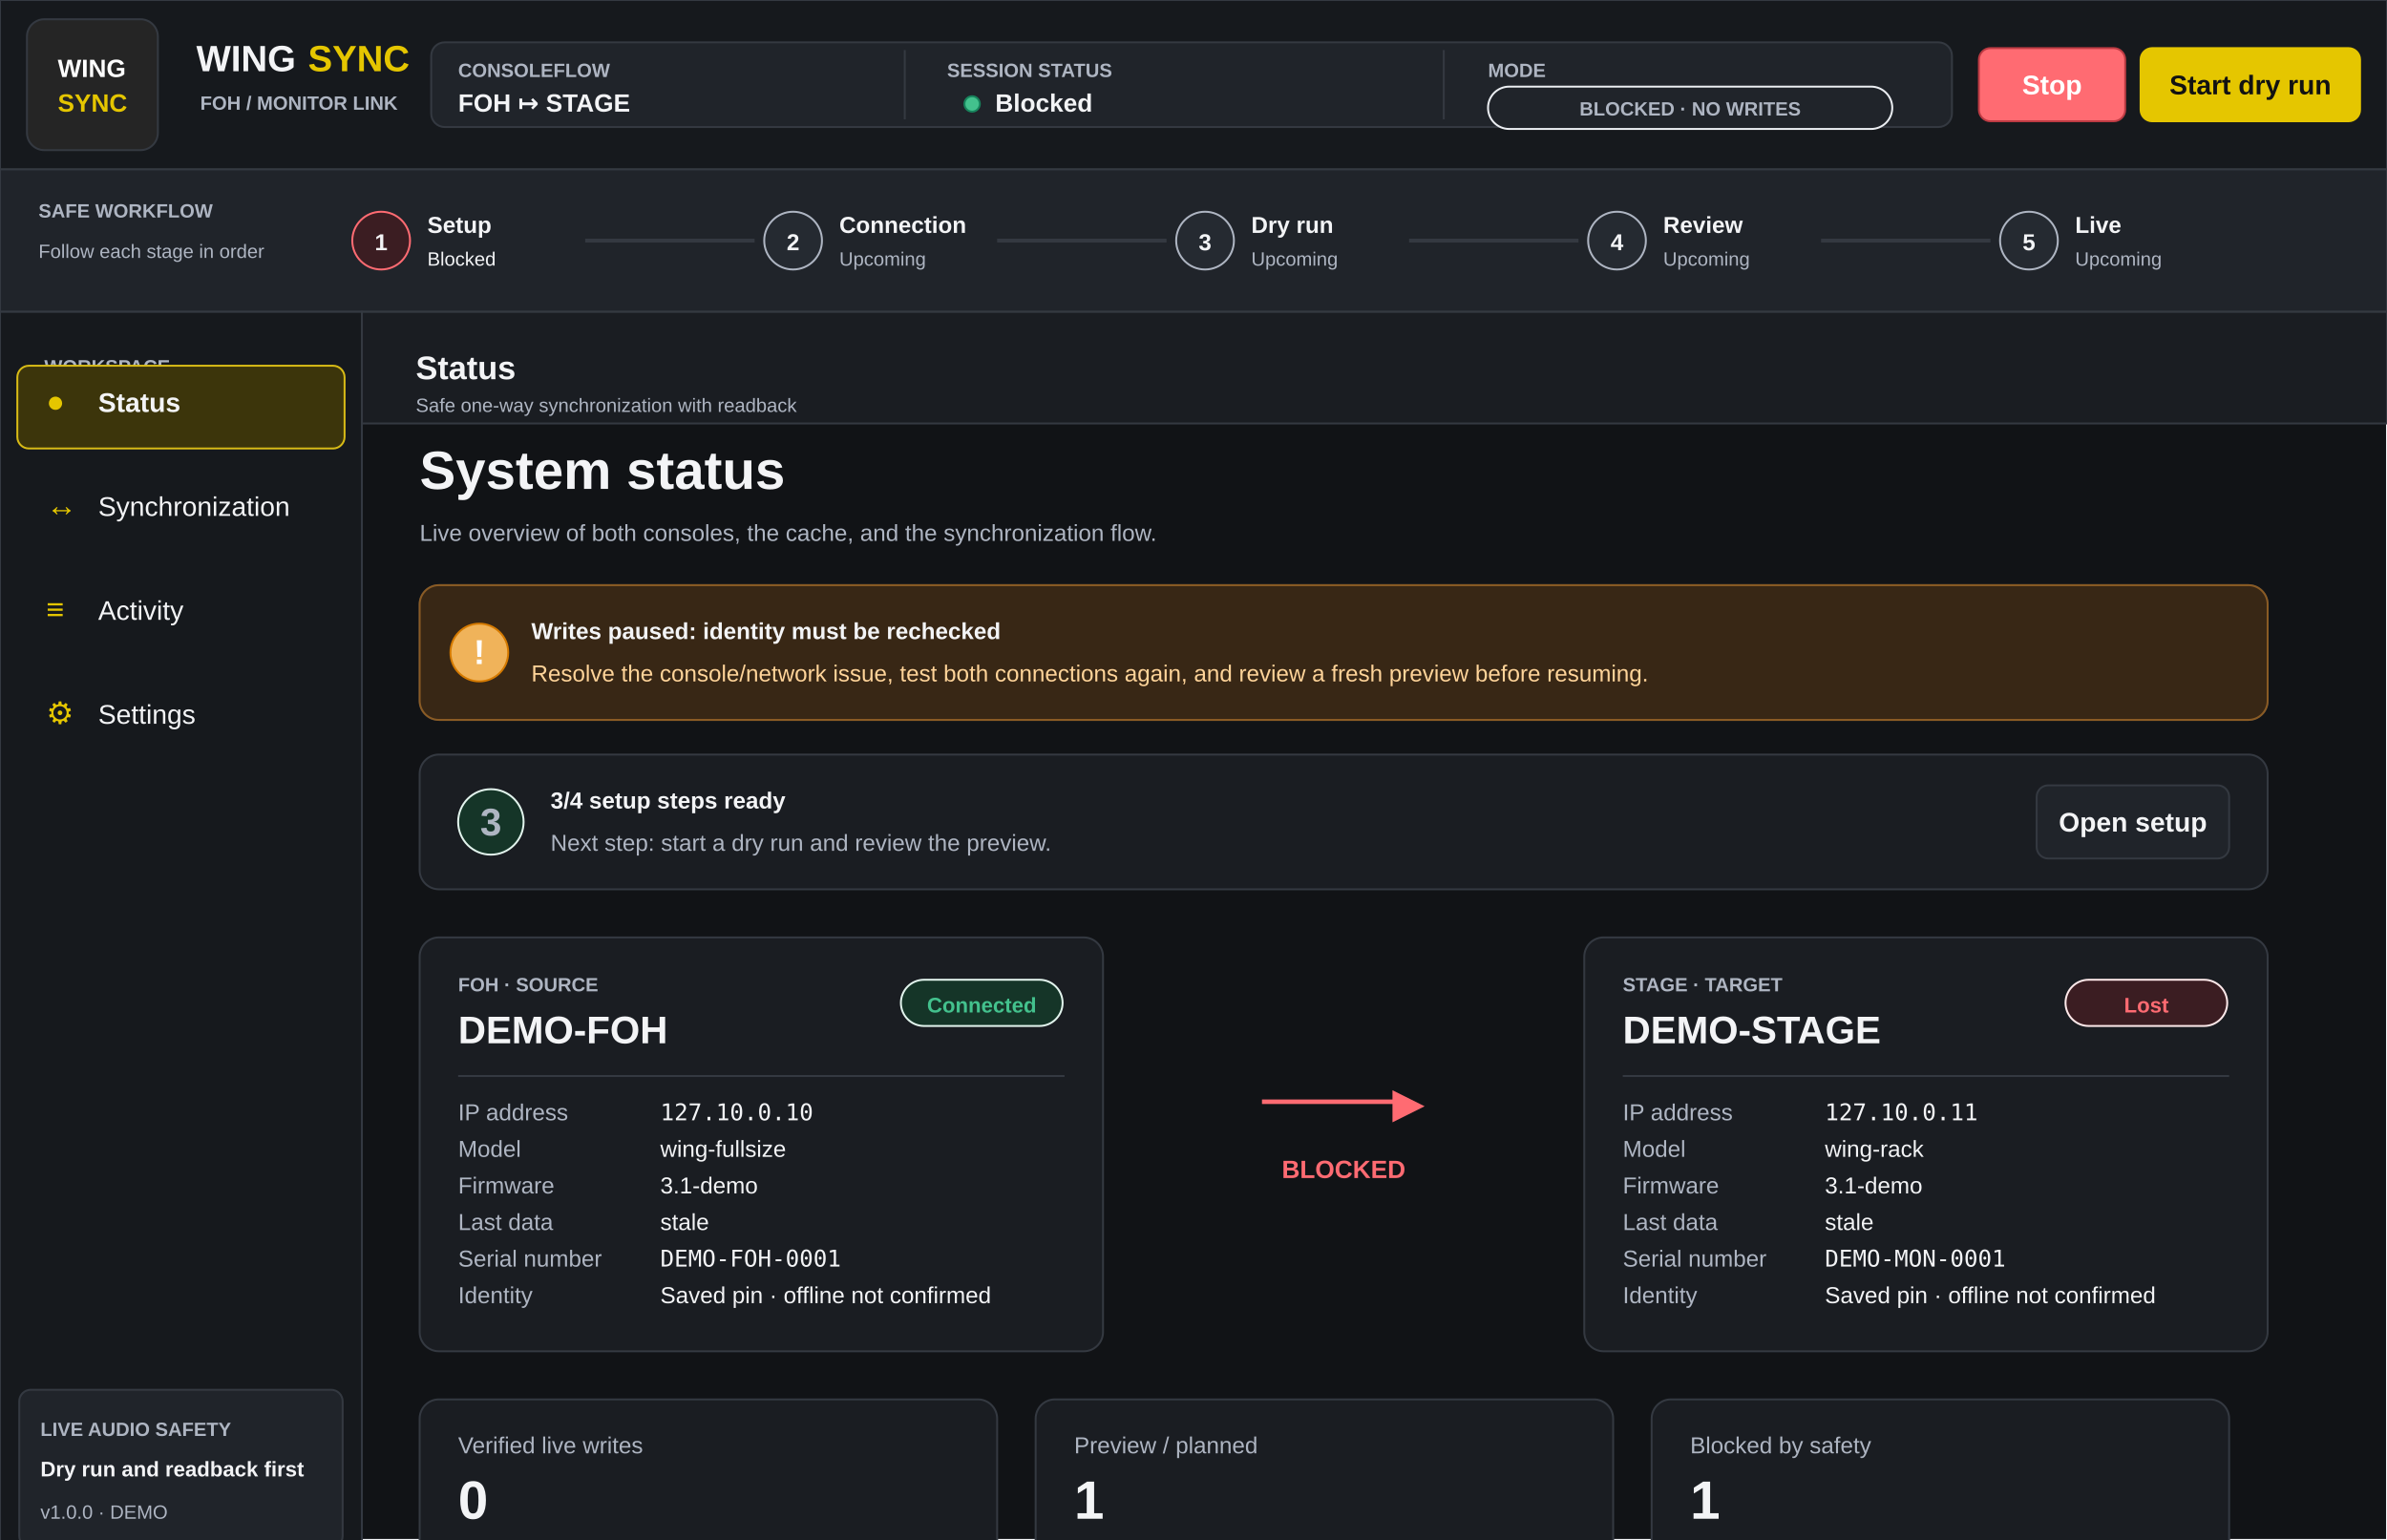
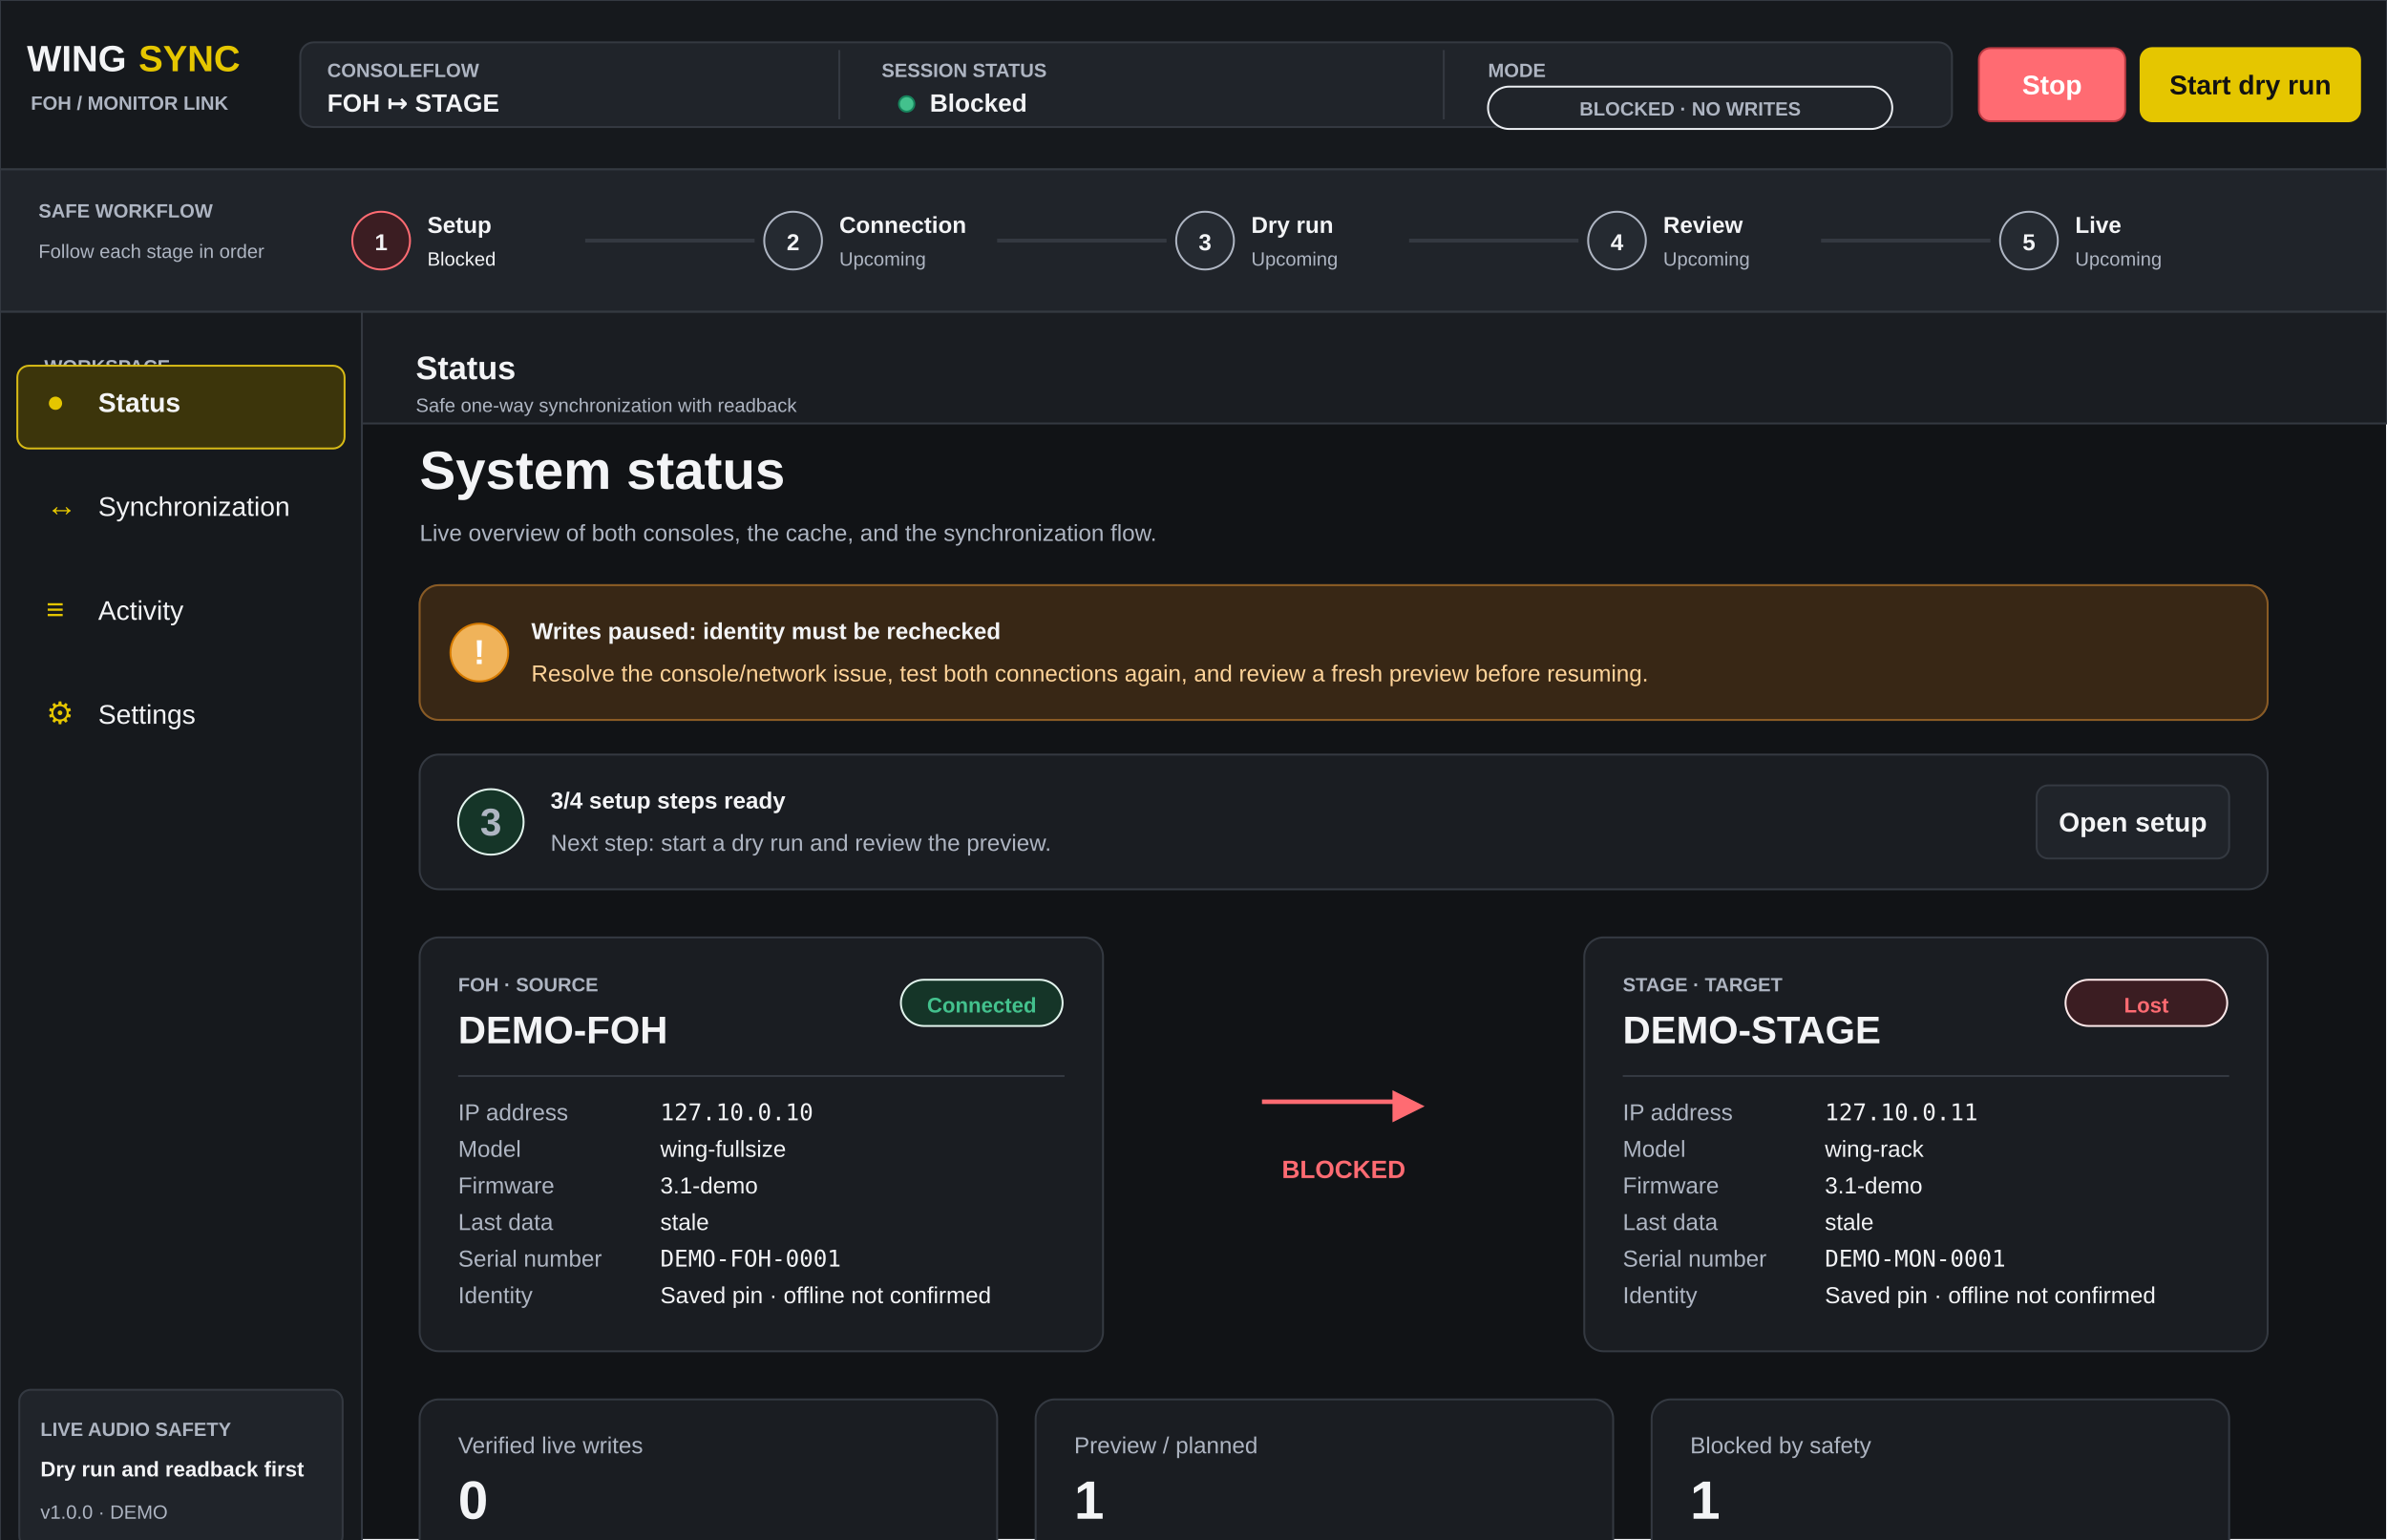
<svg xmlns="http://www.w3.org/2000/svg" width="1240" height="800" viewBox="0 0 1240 800">
  <style>text{font-family:Segoe UI,Arial,sans-serif;fill:#172033}.small{font-size:12px}.tiny{font-size:10px}.label{font-size:10px;font-weight:700;fill:#777872}.muted{fill:#5c667a}.title{font-size:28px;font-weight:650}.h{font-size:17px;font-weight:650}.mono{font-family:Consolas,monospace}.bold{font-weight:700}.btn{font-size:14px;font-weight:650}.num{font-size:28px;font-weight:650}</style>
  <style>text{fill:#F3F4F6}.label,.muted{fill:#AEB5C2}[fill="#f3f5f8"]{fill:#111316}[fill="#fcfcfa"],[fill="#f8f8f5"]{fill:#16191D}[fill="#f3f3ef"],[fill="#efefea"],[fill="#e8eef5"],[fill="#ebeef2"],[fill="#fafafa"],[fill="#f1f2ee"]{fill:#20242A}rect[fill="#fff"],rect[fill="#ffffff"]{fill:#1A1D22}[fill="#fff2a8"]{fill:#3C350B}[fill="#e2f4ed"]{fill:#153528}[fill="#e3f1fb"]{fill:#152B3D}[fill="#fff3e2"]{fill:#382715}[fill="#fde8e9"]{fill:#3B1D22}[fill="#dfe4ec"]{fill:#0D0F12}[fill="#17835c"]{fill:#43C18D}[fill="#0b78d0"]{fill:#4EA8DE}[fill="#be3b43"]{fill:#FF6B72}[fill="#b46b08"],[fill="#d57a00"]{fill:#F0B35A}[fill="#a58c00"]{fill:#E5C600}[stroke="#d7d7d1"],[stroke="#deded8"],[stroke="#d4d4ce"],[stroke="#dce1e8"],[stroke="#b8c1ce"],[stroke="#e9ecf1"],[stroke="#d9dad4"],[stroke="#687386"],[stroke="#111111"]{stroke:#343941}[stroke="#e4c400"]{stroke:#D8BB16}[stroke="#f0c67f"]{stroke:#8A5B24}[style*="fill:#172033"]{fill:#F3F4F6!important}[style*="fill:#5c667a"]{fill:#AEB5C2!important}[style*="fill:#17835c"]{fill:#43C18D!important}[style*="fill:#0b78d0"]{fill:#4EA8DE!important}[style*="fill:#be3b43"]{fill:#FF6B72!important}[style*="fill:#b46b08"]{fill:#F0B35A!important}[style*="fill:#a58c00"]{fill:#E5C600!important}[style*="fill:#76531f"]{fill:#FFD499!important}[style*="fill:#ecece8"]{fill:#F3F4F6!important}</style>
  <rect x="0" y="0" width="1240" height="800" rx="0" fill="#f3f5f8" stroke="#f3f5f8" stroke-width="1" />
  <rect x="0" y="0" width="1240" height="88" rx="0" fill="#fcfcfa" stroke="#d7d7d1" stroke-width="1" />
-   <rect x="14" y="10" width="68" height="68" rx="9" fill="#252525" stroke="#111111" stroke-width="1" />
-   <text x="30" y="40" class="bold" style="fill:#fff;font-size:13px;">WING</text>
-   <text x="30" y="58" class="bold" style="fill:#e5c600;font-size:13px;">SYNC</text>
-   <text x="102" y="37" class="bold" style="font-size:19px;">WING</text>
-   <text x="160" y="37" class="bold" style="fill:#e5c600;font-size:19px;">SYNC</text>
-   <text x="104" y="57" class="label" style="">FOH / MONITOR LINK</text>
-   <rect x="224" y="22" width="790" height="44" rx="7" fill="#f3f3ef" stroke="#deded8" stroke-width="1" />
-   <text x="238" y="40" class="label" style="">CONSOLEFLOW</text>
-   <text x="238" y="58" class="bold" style="font-size:13px;">FOH ↦ STAGE</text>
-   <line x1="470" y1="26" x2="470" y2="62" stroke="#d4d4ce" stroke-width="1" />
-   <text x="492" y="40" class="label" style="">SESSION STATUS</text>
-   <circle cx="505" cy="54" r="4" fill="#17835c" stroke="#17835c" />
-   <text x="517" y="58" class="bold" style="font-size:13px;">Blocked</text>
+   <text x="14" y="37" class="bold" style="font-size:19px;">WING</text>
+   <text x="72" y="37" class="bold" style="fill:#e5c600;font-size:19px;">SYNC</text>
+   <text x="16" y="57" class="label" style="">FOH / MONITOR LINK</text>
+   <rect x="156" y="22" width="858" height="44" rx="7" fill="#f3f3ef" stroke="#deded8" stroke-width="1" />
+   <text x="170" y="40" class="label" style="">CONSOLEFLOW</text>
+   <text x="170" y="58" class="bold" style="font-size:13px;">FOH ↦ STAGE</text>
+   <line x1="436" y1="26" x2="436" y2="62" stroke="#d4d4ce" stroke-width="1" />
+   <text x="458" y="40" class="label" style="">SESSION STATUS</text>
+   <circle cx="471" cy="54" r="4" fill="#17835c" stroke="#17835c" />
+   <text x="483" y="58" class="bold" style="font-size:13px;">Blocked</text>
  <line x1="750" y1="26" x2="750" y2="62" stroke="#d4d4ce" stroke-width="1" />
  <text x="773" y="40" class="label" style="">MODE</text>
  <rect x="773" y="45" width="210" height="22" rx="11" fill="#ebeef2" stroke="#ebeef2" stroke-width="1" />
  <text x="878" y="60" class="bold" style="fill:#5c667a;font-size:10px;text-anchor:middle;">BLOCKED · NO WRITES</text>
  <rect x="1028" y="25" width="76" height="38" rx="6" fill="#be3b43" stroke="#be3b43" stroke-width="1" />
  <text x="1066" y="49" class="btn" style="fill:#fff;font-size:14px;text-anchor:middle;">Stop</text>
  <rect x="1112" y="25" width="114" height="38" rx="6" fill="#e5c600" stroke="#e5c600" stroke-width="1" />
  <text x="1169" y="49" class="btn" style="fill:#121212;font-size:14px;text-anchor:middle;">Start dry run</text>
  <rect x="0" y="88" width="1240" height="74" fill="#20242A" stroke="#343941" />
  <text x="20" y="113" class="label">SAFE WORKFLOW</text>
  <text x="20" y="134" class="tiny muted">Follow each stage in order</text>
  <line x1="304" y1="125" x2="392" y2="125" stroke="#343941" stroke-width="2" />
  <line x1="518" y1="125" x2="606" y2="125" stroke="#343941" stroke-width="2" />
  <line x1="732" y1="125" x2="820" y2="125" stroke="#343941" stroke-width="2" />
  <line x1="946" y1="125" x2="1034" y2="125" stroke="#343941" stroke-width="2" />
  <circle cx="198" cy="125" r="15" fill="#3B1D22" stroke="#FF6B72" />
  <text x="198" y="130" class="bold" text-anchor="middle">1</text>
  <text x="222" y="121" class="bold small">Setup</text>
  <text x="222" y="138" class="tiny" fill="#FF6B72">Blocked</text>
  <circle cx="412" cy="125" r="15" fill="#252A31" stroke="#AEB5C2" />
  <text x="412" y="130" class="bold" text-anchor="middle">2</text>
  <text x="436" y="121" class="bold small">Connection</text>
  <text x="436" y="138" class="tiny muted">Upcoming</text>
  <circle cx="626" cy="125" r="15" fill="#252A31" stroke="#AEB5C2" />
  <text x="626" y="130" class="bold" text-anchor="middle">3</text>
  <text x="650" y="121" class="bold small">Dry run</text>
  <text x="650" y="138" class="tiny muted">Upcoming</text>
  <circle cx="840" cy="125" r="15" fill="#252A31" stroke="#AEB5C2" />
  <text x="840" y="130" class="bold" text-anchor="middle">4</text>
  <text x="864" y="121" class="bold small">Review</text>
  <text x="864" y="138" class="tiny muted">Upcoming</text>
  <circle cx="1054" cy="125" r="15" fill="#252A31" stroke="#AEB5C2" />
  <text x="1054" y="130" class="bold" text-anchor="middle">5</text>
  <text x="1078" y="121" class="bold small">Live</text>
  <text x="1078" y="138" class="tiny muted">Upcoming</text>
  <g transform="translate(0 74)">
    <rect x="0" y="88" width="188" height="670" rx="0" fill="#f8f8f5" stroke="#d7d7d1" stroke-width="1" />
    <text x="23" y="120" class="label" style="">WORKSPACE</text>
    <rect x="9" y="116" width="170" height="43" rx="6" fill="#fff2a8" stroke="#e4c400" stroke-width="1" />
    <text x="24" y="140" class="bold" style="fill:#a58c00;font-size:16px;">●</text>
    <text x="51" y="140" class="bold" style="font-size:14px;">Status</text>
    <text x="24" y="194" class="bold" style="fill:#a58c00;font-size:16px;">↔</text>
    <text x="51" y="194" class="" style="font-size:14px;">Synchronization</text>
    <text x="24" y="248" class="bold" style="fill:#a58c00;font-size:16px;">≡</text>
    <text x="51" y="248" class="" style="font-size:14px;">Activity</text>
    <text x="24" y="302" class="bold" style="fill:#a58c00;font-size:16px;">⚙</text>
    <text x="51" y="302" class="" style="font-size:14px;">Settings</text>
    <rect x="10" y="648" width="168" height="82" rx="6" fill="#efefea" stroke="#d7d7d1" stroke-width="1" />
    <text x="21" y="672" class="label" style="">LIVE AUDIO SAFETY</text>
    <text x="21" y="693" class="bold" style="font-size:11px;">Dry run and readback first</text>
    <text x="21" y="715" class="tiny" style="fill:#5c667a;">v1.0.0 · DEMO</text>
    <rect x="188" y="88" width="1052" height="58" rx="0" fill="#fff" stroke="#dce1e8" stroke-width="1" />
    <text x="216" y="123" class="h" style="">Status</text>
    <text x="216" y="140" class="tiny" style="fill:#5c667a;">Safe one-way synchronization with readback</text>
    <rect x="0" y="758" width="1240" height="42" rx="0" fill="#20211f" stroke="#111211" stroke-width="1" />
    <rect x="16" y="769" width="4" height="20" rx="2" fill="#e5c600" stroke="#e5c600" stroke-width="1" />
    <text x="30" y="784" class="label" style="fill:#e5c600;">NEXT STEP</text>
    <text x="218" y="180" class="title" style="">System status</text>
    <text x="218" y="207" class="small" style="fill:#5c667a;">Live overview of both consoles, the cache, and the synchronization flow.</text>
    <rect x="218" y="230" width="960" height="70" rx="10" fill="#ffffff" stroke="#dce1e8" stroke-width="1" />
    <rect x="218" y="230" width="960" height="70" rx="10" fill="#fff3e2" stroke="#f0c67f" stroke-width="1" />
    <circle cx="249" cy="265" r="15" fill="#d57a00" stroke="#d57a00" />
    <text x="249" y="271" class="bold" style="fill:#fff;font-size:18px;text-anchor:middle;">!</text>
    <text x="276" y="258" class="bold" style="">Writes paused: identity must be rechecked</text>
    <text x="276" y="280" class="small" style="fill:#76531f;">Resolve the console/network issue, test both connections again, and review a fresh preview before resuming.</text>
    <rect x="218" y="318" width="960" height="70" rx="10" fill="#ffffff" stroke="#dce1e8" stroke-width="1" />
    <rect x="238" y="336" width="34" height="34" rx="17" fill="#e2f4ed" stroke="#e2f4ed" stroke-width="1" />
    <text x="255" y="360" class="bold" style="fill:#5c667a;font-size:20px;text-anchor:middle;">3</text>
    <text x="286" y="346" class="bold" style="">3/4 setup steps ready</text>
    <text x="286" y="368" class="small" style="fill:#5c667a;">Next step: start a dry run and review the preview.</text>
    <rect x="1058" y="334" width="100" height="38" rx="6" fill="#e8eef5" stroke="#dce1e8" stroke-width="1" />
    <text x="1108.0" y="358" class="btn" style="fill:#172033;font-size:14px;text-anchor:middle;">Open setup</text>
    <rect x="218" y="413" width="355" height="215" rx="10" fill="#ffffff" stroke="#dce1e8" stroke-width="1" />
    <text x="238" y="441" class="label" style="">FOH · SOURCE</text>
    <text x="238" y="468" class="bold" style="font-size:20px;">DEMO-FOH</text>
    <rect x="468" y="435" width="84" height="24" rx="12" fill="#e2f4ed" stroke="#e2f4ed" stroke-width="1" />
    <text x="510" y="452" class="bold" style="fill:#17835c;font-size:11px;text-anchor:middle;">Connected</text>
    <line x1="238" y1="485" x2="553" y2="485" stroke="#dce1e8" stroke-width="1" />
    <text x="238" y="508" class="small" style="fill:#5c667a;">IP address</text>
    <text x="343" y="508" class="mono" style="">127.10.0.10</text>
    <text x="238" y="527" class="small" style="fill:#5c667a;">Model</text>
    <text x="343" y="527" class="small" style="">wing-fullsize</text>
    <text x="238" y="546" class="small" style="fill:#5c667a;">Firmware</text>
    <text x="343" y="546" class="small" style="">3.1-demo</text>
    <text x="238" y="565" class="small" style="fill:#5c667a;">Last data</text>
    <text x="343" y="565" class="small" style="">stale</text>
    <text x="238" y="584" class="small" style="fill:#5c667a;">Serial number</text>
    <text x="343" y="584" class="mono" style="">DEMO-FOH-0001</text>
    <text x="238" y="603" class="small" style="fill:#5c667a;">Identity</text>
    <text x="343" y="603" class="small" style="">Saved pin · offline not confirmed</text>
    <rect x="823" y="413" width="355" height="215" rx="10" fill="#ffffff" stroke="#dce1e8" stroke-width="1" />
    <text x="843" y="441" class="label" style="">STAGE · TARGET</text>
    <text x="843" y="468" class="bold" style="font-size:20px;">DEMO-STAGE</text>
    <rect x="1073" y="435" width="84" height="24" rx="12" fill="#fde8e9" stroke="#fde8e9" stroke-width="1" />
    <text x="1115" y="452" class="bold" style="fill:#be3b43;font-size:11px;text-anchor:middle;">Lost</text>
    <line x1="843" y1="485" x2="1158" y2="485" stroke="#dce1e8" stroke-width="1" />
    <text x="843" y="508" class="small" style="fill:#5c667a;">IP address</text>
    <text x="948" y="508" class="mono" style="">127.10.0.11</text>
    <text x="843" y="527" class="small" style="fill:#5c667a;">Model</text>
    <text x="948" y="527" class="small" style="">wing-rack</text>
    <text x="843" y="546" class="small" style="fill:#5c667a;">Firmware</text>
    <text x="948" y="546" class="small" style="">3.1-demo</text>
    <text x="843" y="565" class="small" style="fill:#5c667a;">Last data</text>
    <text x="948" y="565" class="small" style="">stale</text>
    <text x="843" y="584" class="small" style="fill:#5c667a;">Serial number</text>
    <text x="948" y="584" class="mono" style="">DEMO-MON-0001</text>
    <text x="843" y="603" class="small" style="fill:#5c667a;">Identity</text>
    <text x="948" y="603" class="small" style="">Saved pin · offline not confirmed</text>
    <text x="698" y="508" class="mono" style="fill:#be3b43;font-size:28px;text-anchor:middle;">────▶</text>
    <text x="698" y="538" class="bold" style="fill:#be3b43;font-size:13px;text-anchor:middle;">BLOCKED</text>
    <rect x="218" y="653" width="300" height="100" rx="10" fill="#ffffff" stroke="#dce1e8" stroke-width="1" />
    <text x="238" y="681" class="small" style="fill:#5c667a;">Verified live writes</text>
    <text x="238" y="715" class="num" style="">0</text>
    <text x="238" y="737" class="tiny" style="fill:#5c667a;">written and read back</text>
    <rect x="538" y="653" width="300" height="100" rx="10" fill="#ffffff" stroke="#dce1e8" stroke-width="1" />
    <text x="558" y="681" class="small" style="fill:#5c667a;">Preview / planned</text>
    <text x="558" y="715" class="num" style="">1</text>
    <text x="558" y="737" class="tiny" style="fill:#5c667a;">no console write</text>
    <rect x="858" y="653" width="300" height="100" rx="10" fill="#ffffff" stroke="#dce1e8" stroke-width="1" />
    <text x="878" y="681" class="small" style="fill:#5c667a;">Blocked by safety</text>
    <text x="878" y="715" class="num" style="">1</text>
    <text x="878" y="737" class="tiny" style="fill:#5c667a;">not executed</text>
    <text x="30" y="784" class="label" style="fill:#e5c600;">NEXT STEP</text>
    <text x="105" y="784" class="small" style="fill:#ecece8;">Resolve the blocking fault before any writes can continue.</text>
  </g>
</svg>
